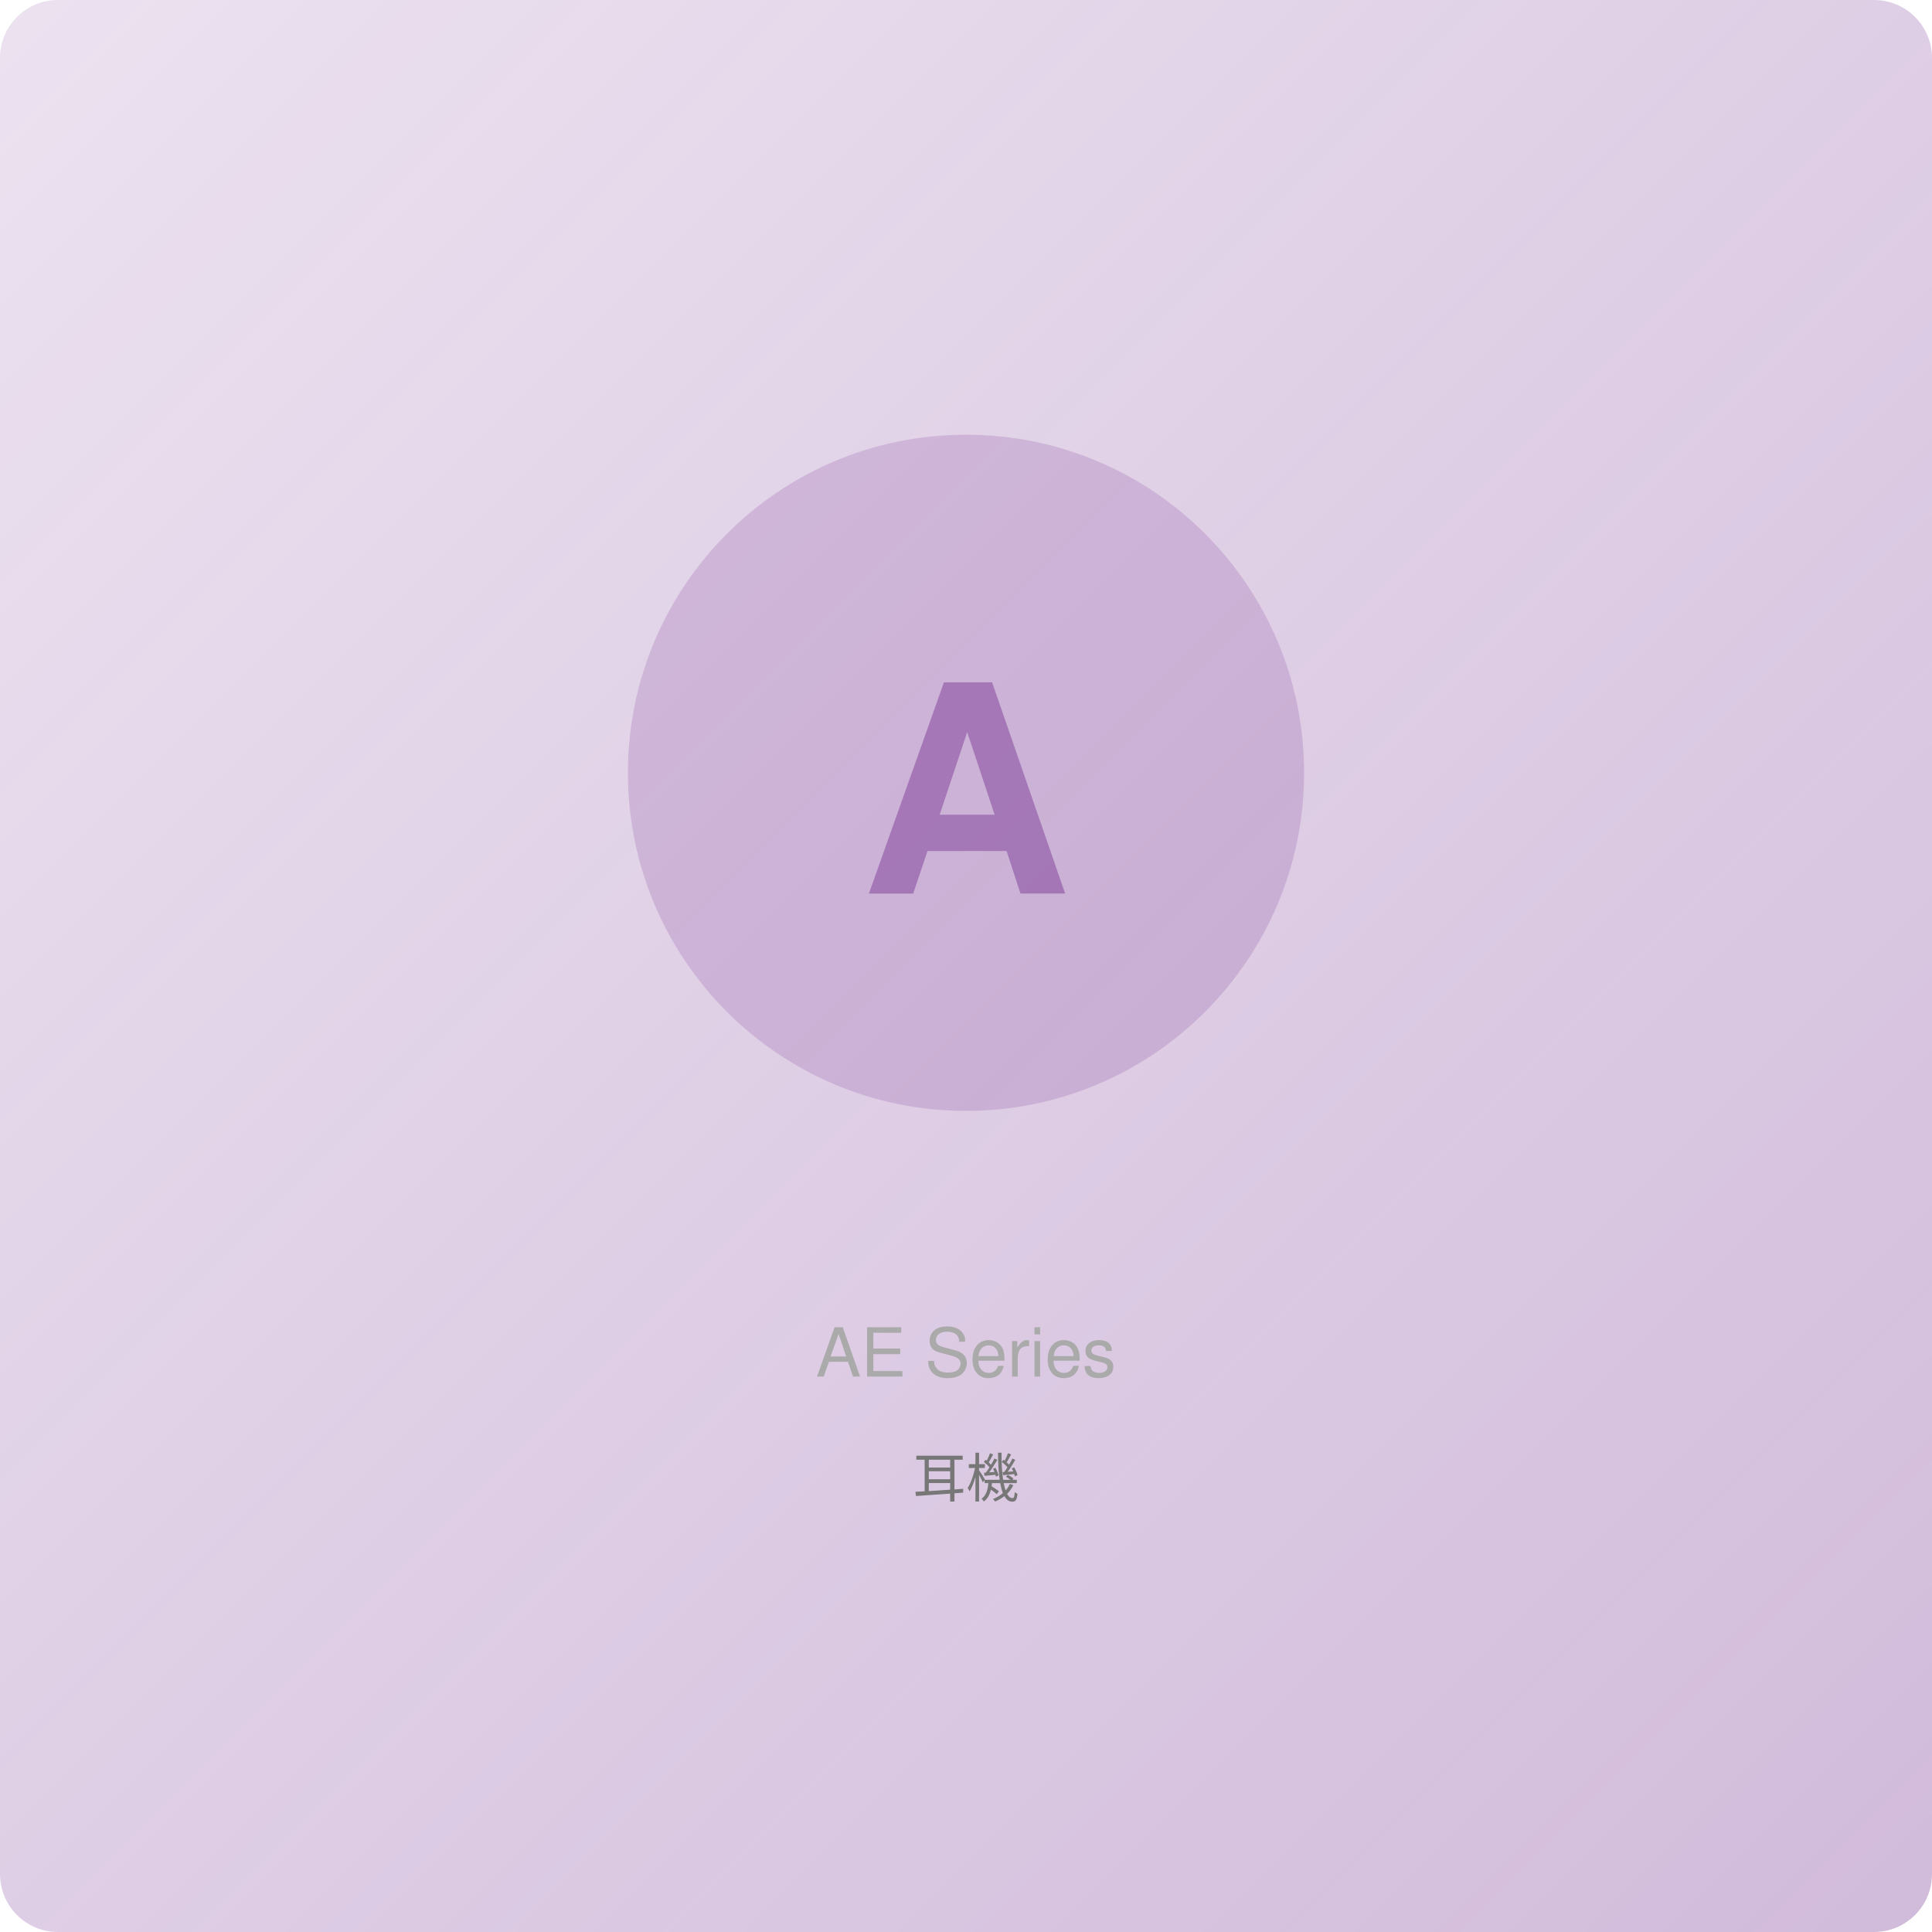
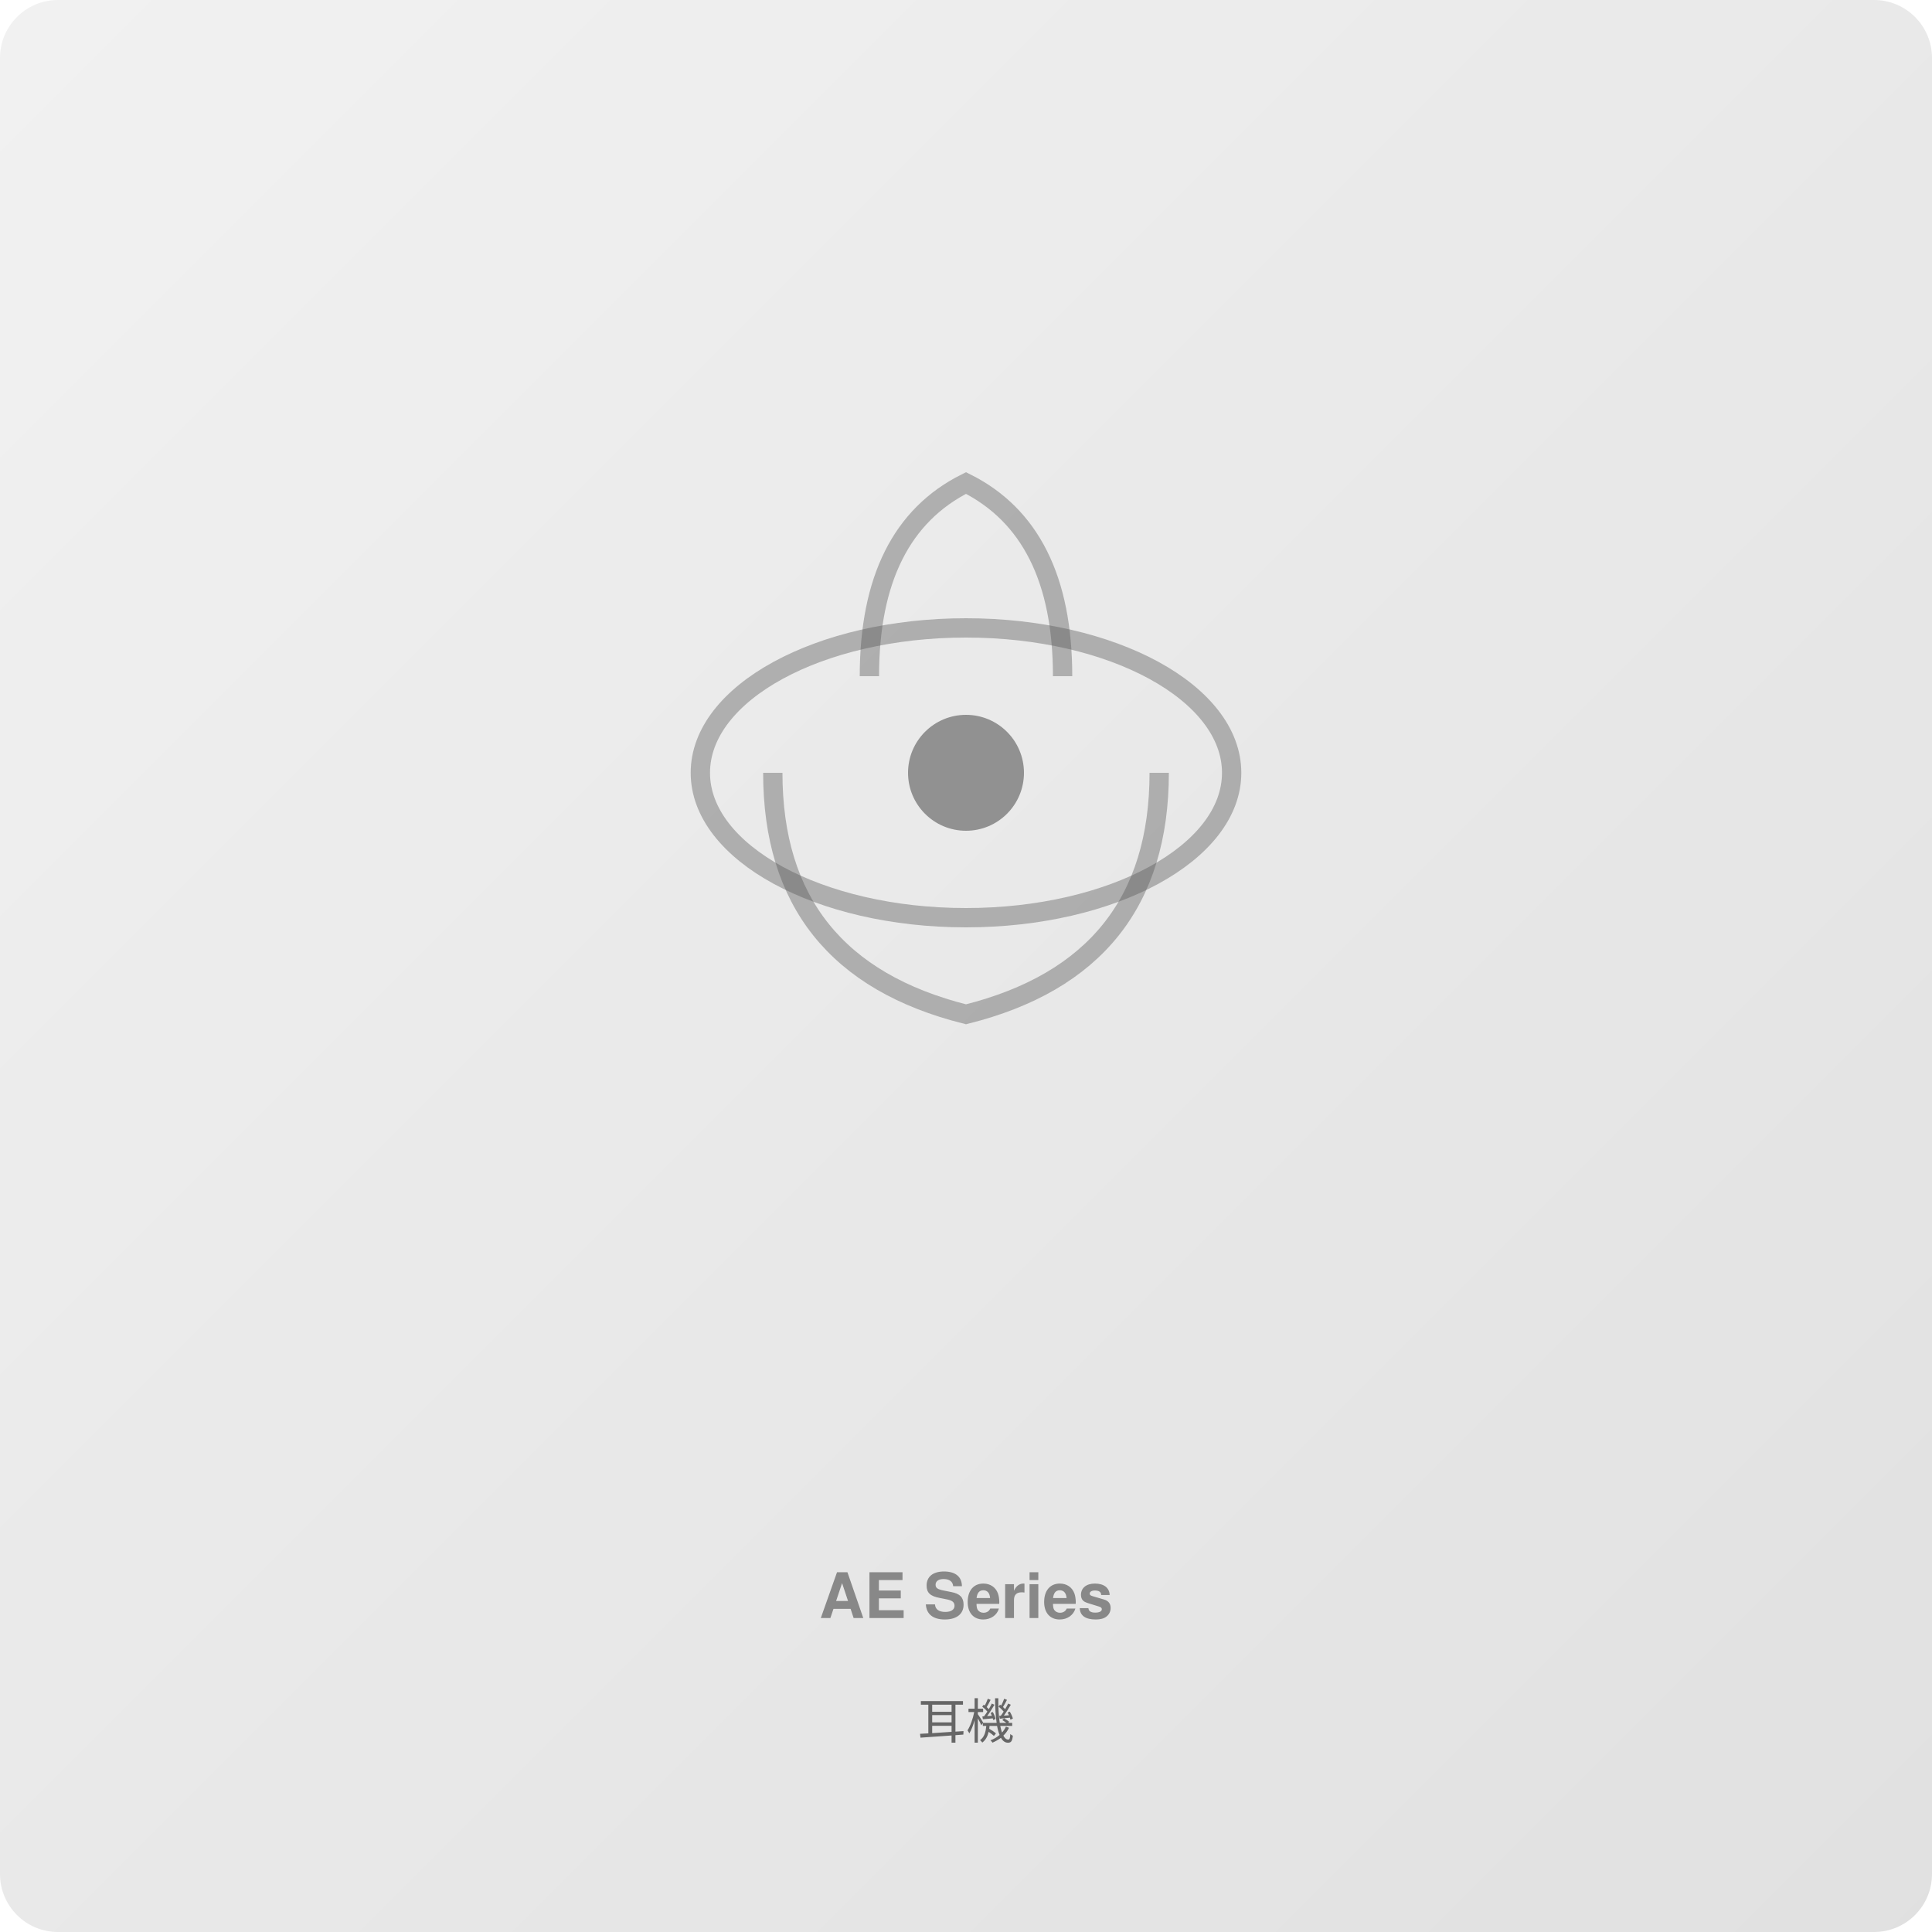
<svg xmlns="http://www.w3.org/2000/svg" width="400" height="400" viewBox="0 0 400 400">
  <defs>
    <linearGradient id="bg" x1="0%" y1="0%" x2="100%" y2="100%">
-       <stop offset="0%" style="stop-color:#7D3C98;stop-opacity:0.15" />
-       <stop offset="100%" style="stop-color:#7D3C98;stop-opacity:0.35" />
+       <stop offset="0%" style="stop-color:#555555;stop-opacity:0.08" />
+       <stop offset="100%" style="stop-color:#555555;stop-opacity:0.18" />
    </linearGradient>
  </defs>
  <rect width="400" height="400" fill="url(#bg)" rx="12" />
-   <circle cx="200" cy="160" r="70" fill="#7D3C98" opacity="0.2" />
-   <text x="200" y="185" text-anchor="middle" font-family="Helvetica,Arial,sans-serif" font-size="60" font-weight="bold" fill="#7D3C98" opacity="0.5">A</text>
-   <text x="200" y="285" text-anchor="middle" font-family="Helvetica,Arial,sans-serif" font-size="14" fill="#aaa">AE Series</text>
-   <text x="200" y="310" text-anchor="middle" font-family="Helvetica,Arial,sans-serif" font-size="11" fill="#777">耳機</text>
+   <g transform="translate(140,120)">
+     <ellipse cx="60" cy="40" rx="55" ry="30" fill="none" stroke="#555555" stroke-width="4" opacity="0.4" />
+     <path d="M20 40 Q20 80 60 90 Q100 80 100 40" fill="none" stroke="#555555" stroke-width="4" opacity="0.4" />
+     <path d="M40 20 Q40-10 60-20 Q80-10 80 20" fill="none" stroke="#555555" stroke-width="4" opacity="0.4" />
+     <circle cx="60" cy="40" r="12" fill="#555555" opacity="0.6" />
+   </g>
+   <text x="200" y="335" text-anchor="middle" font-family="Helvetica,Arial,sans-serif" font-size="13" fill="#888" font-weight="bold">AE Series</text>
+   <text x="200" y="360" text-anchor="middle" font-family="Helvetica,Arial,sans-serif" font-size="10" fill="#666">耳機</text>
</svg>
